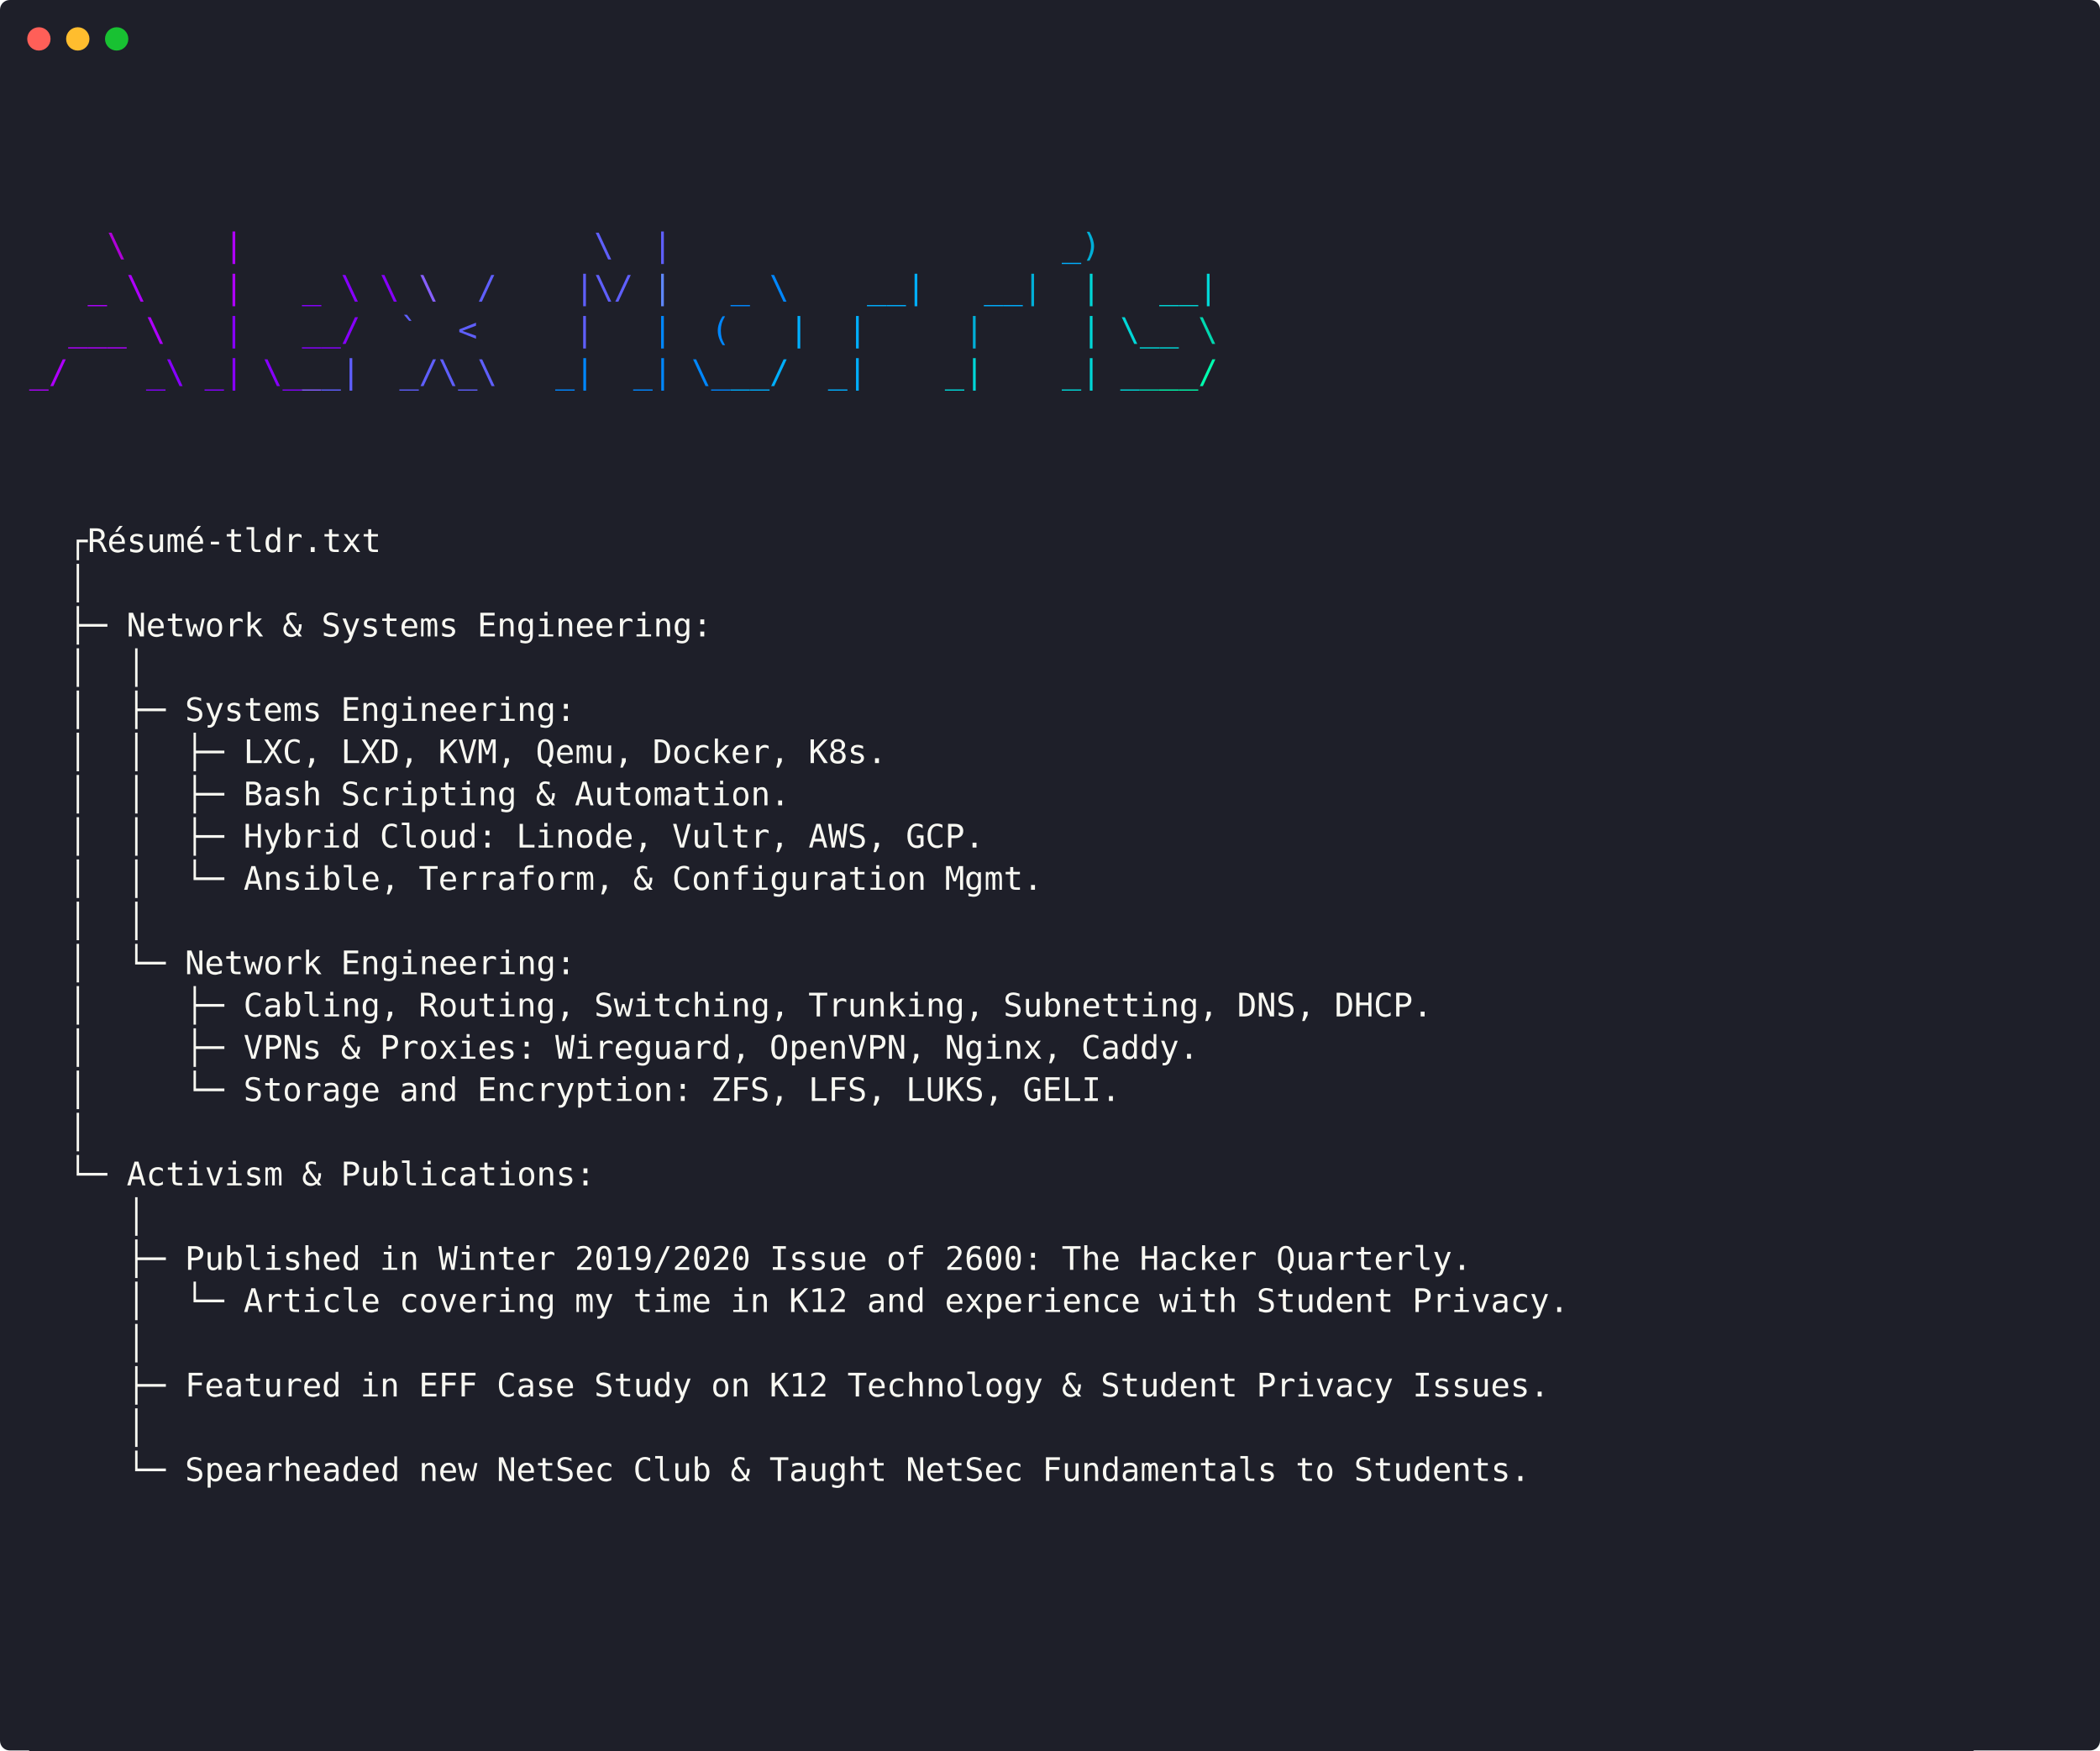
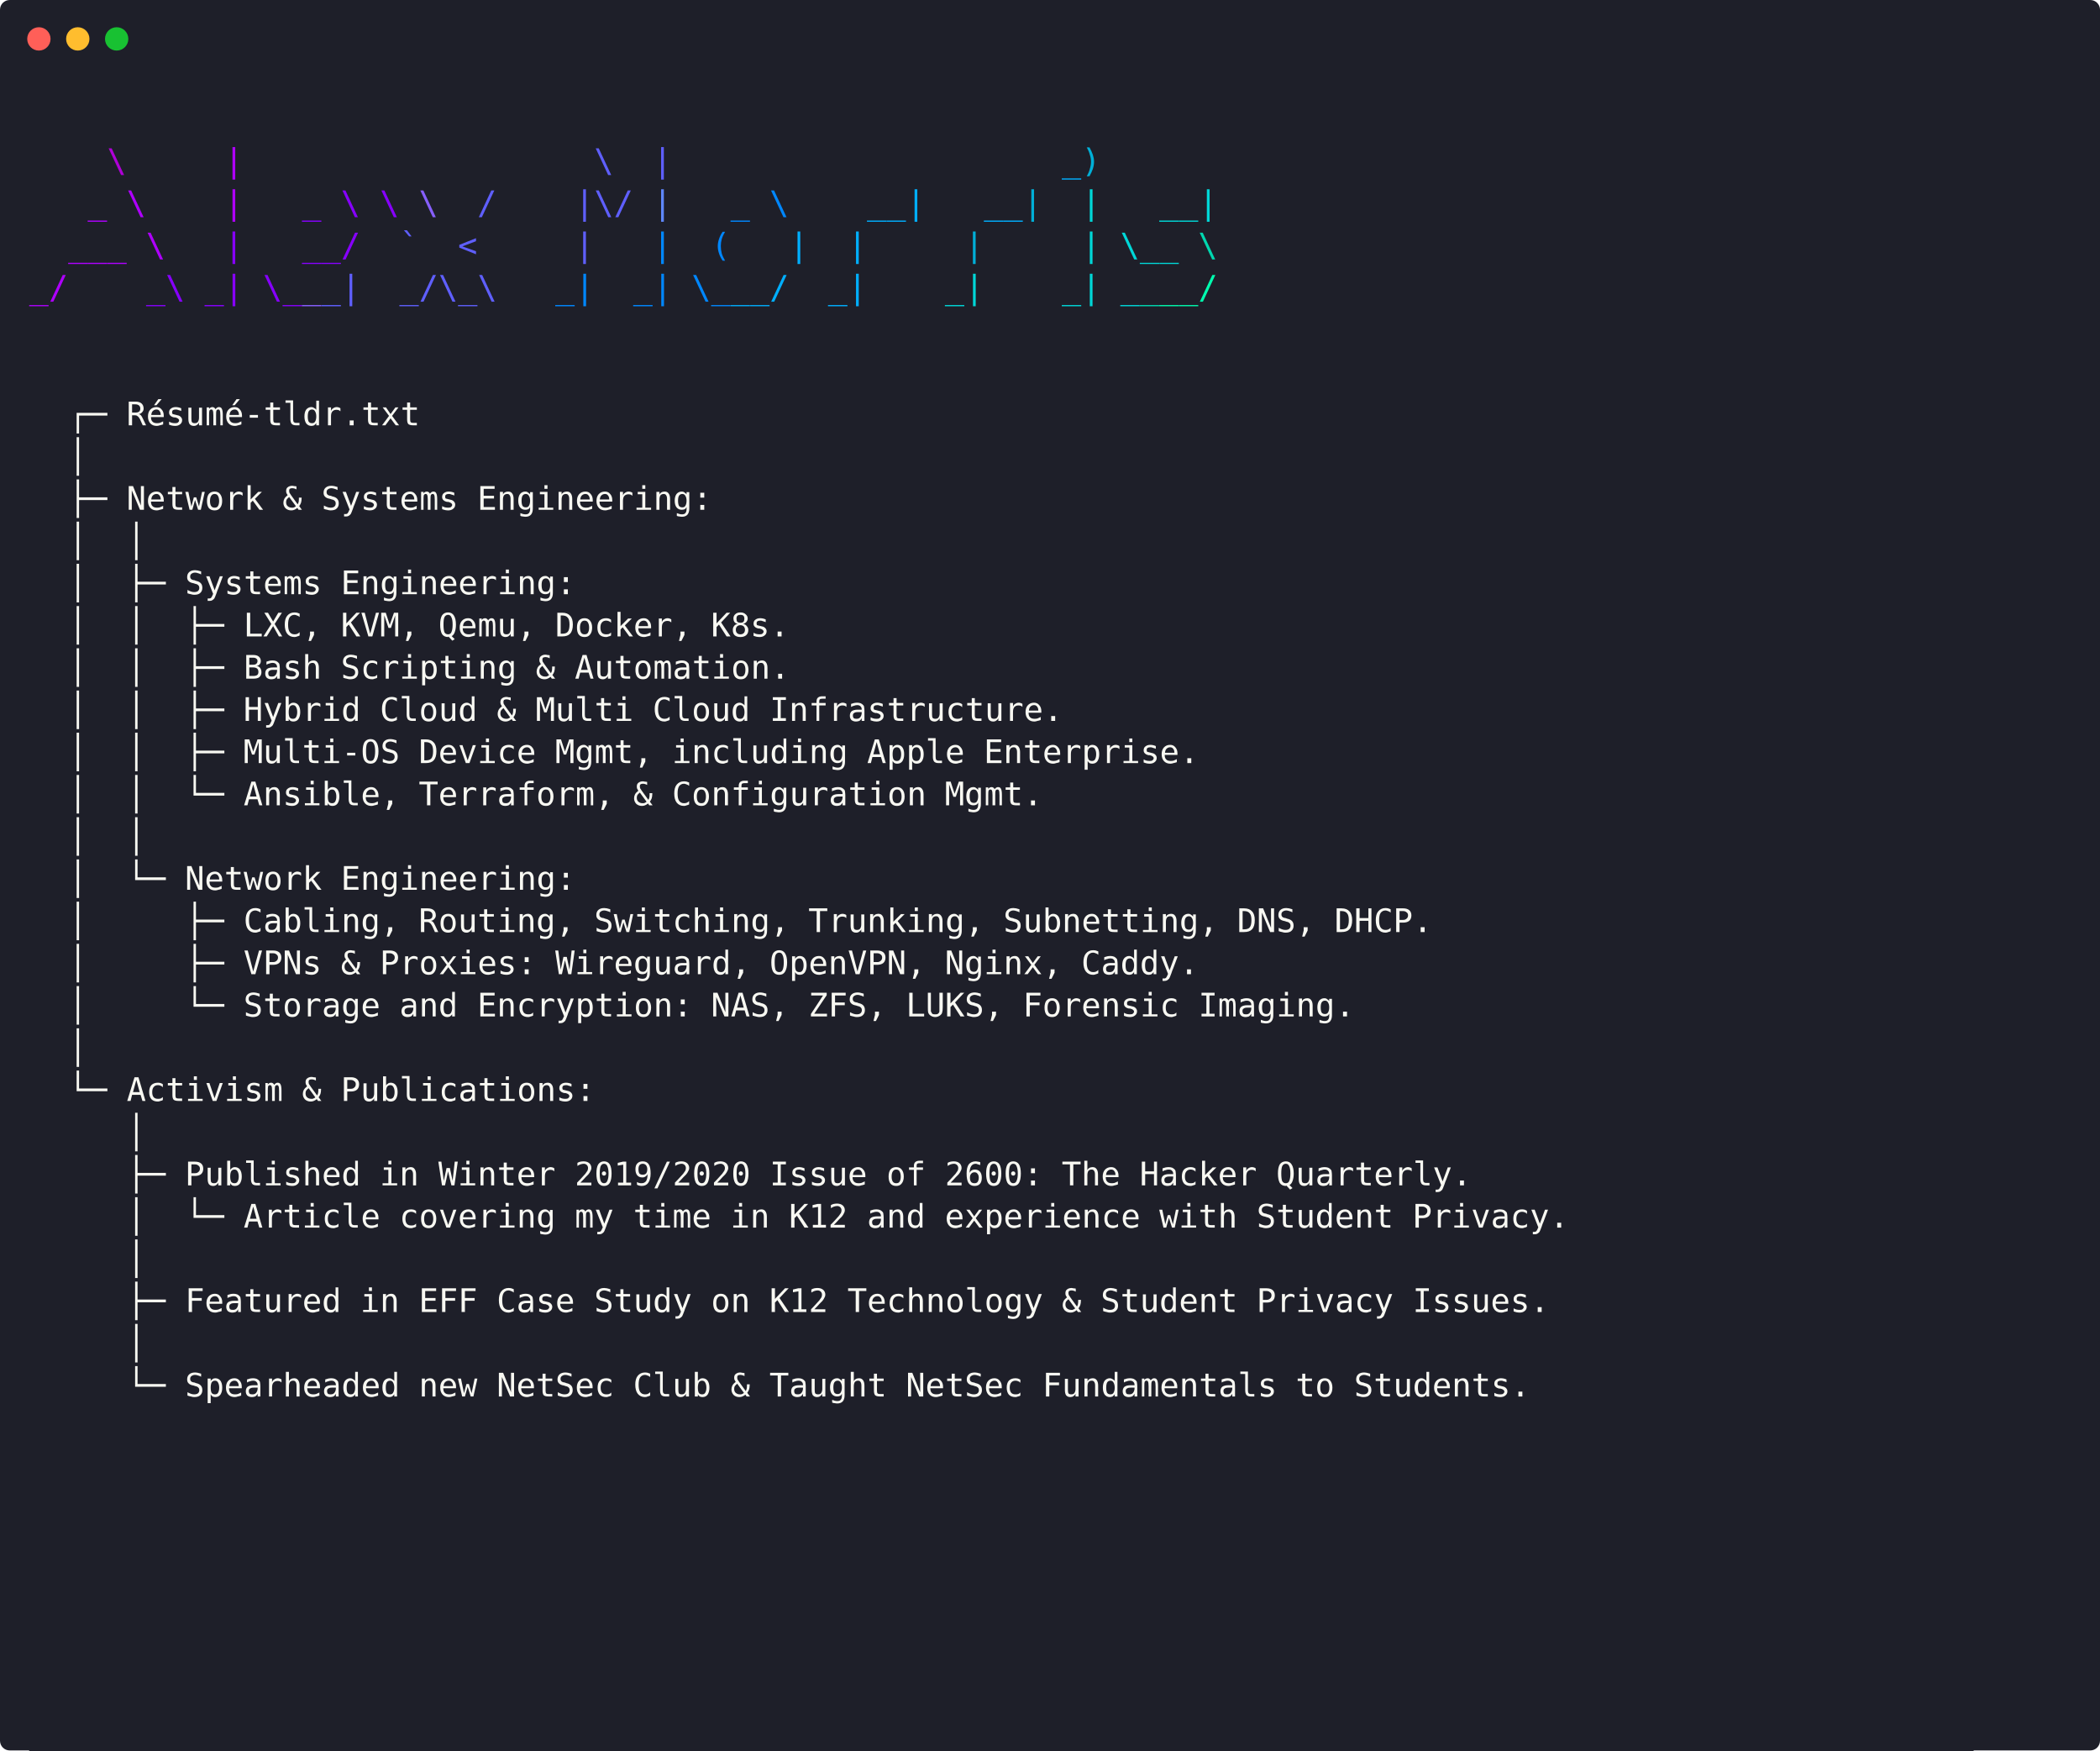
<svg xmlns="http://www.w3.org/2000/svg" xmlns:xlink="http://www.w3.org/1999/xlink" width="1080" height="900">
  <rect width="1080" height="900" rx="5" ry="5" class="a" />
  <svg y="0%" x="0%">
    <circle cx="20" cy="20" r="6" fill="#ff5f58" />
    <circle cx="40" cy="20" r="6" fill="#ffbd2e" />
    <circle cx="60" cy="20" r="6" fill="#18c132" />
  </svg>
-   <svg height="2171" viewBox="0 0 100 217.1" width="1000" x="15" y="50">
+   <svg height="1085.5" viewBox="0 0 100 108.55" width="1000" x="15" y="50">
    <style>.a{fill:#1e1f29}.f,.i,.j,.k{fill:#f8f8f2;white-space:pre}.i,.j,.k{fill:#af00ff}.j,.k{fill:#5f5fff}.k{fill:#00afff}.l,.m,.n,.p,.q,.r{fill:#00afd7;white-space:pre}.m,.n,.p,.q,.r{fill:#8700ff}.n,.p,.q,.r{fill:#875fff}.p,.q,.r{fill:#0087ff}.q,.r{fill:#00d7d7}.r{fill:#00d7af}</style>
    <g font-family="Monaco,Consolas,Menlo,'Bitstream Vera Sans Mono','Powerline Symbols',monospace" font-size="1.67">
      <defs>
        <symbol id="1">
          <text x="2.004" y="1.67" class="f">│</text>
        </symbol>
        <symbol id="2">
          <text x="2.004" y="1.67" class="f">│</text>
          <text x="5.01" y="1.67" class="f">│</text>
        </symbol>
        <symbol id="3">
          <text x="5.01" y="1.67" class="f">│</text>
        </symbol>
        <symbol id="a">
-           <path fill="transparent" d="M0 0h100v101H0z" />
+           <path fill="transparent" d="M0 0h100v51H0z" />
        </symbol>
      </defs>
-       <path class="a" d="M0 0h100v217.1H0z" />
+       <path class="a" d="M0 0h100v108.55H0z" />
      <svg width="100">
        <svg>
          <use xlink:href="#a" />
-           <text x="4.008" y="8.183" style="white-space:pre" fill="#af00d7">\</text>
-           <text x="10.02" y="8.183" class="i">|</text>
-           <text x="29.058" y="8.183" class="j">\</text>
-           <text x="32.064" y="8.183" class="j">|</text>
-           <text x="53.106" y="8.183" class="k">_</text>
-           <text x="54.108" y="8.183" class="l">)</text>
-           <text x="3.006" y="10.354" class="i">_</text>
-           <text x="5.01" y="10.354" class="i">\</text>
-           <text x="10.02" y="10.354" class="i">|</text>
-           <text x="14.028" y="10.354" class="m">_</text>
-           <text x="16.032" y="10.354" class="m">\</text>
-           <text x="18.036" y="10.354" class="m">\</text>
-           <text x="20.04" y="10.354" class="n">\</text>
-           <text x="23.046" y="10.354" class="j">/</text>
-           <text x="28.056" y="10.354" class="j">|\/</text>
-           <text x="32.064" y="10.354" style="white-space:pre" fill="#5f87ff">|</text>
-           <text x="36.072" y="10.354" class="p">_</text>
-           <text x="38.076" y="10.354" class="p">\</text>
-           <text x="43.086" y="10.354" class="k">__|</text>
-           <text x="49.098" y="10.354" class="k">__</text>
-           <text x="51.102" y="10.354" class="l">|</text>
-           <text x="54.108" y="10.354" class="q">|</text>
-           <text x="58.116" y="10.354" class="q">__|</text>
-           <text x="2.004" y="12.525" class="i">___</text>
-           <text x="6.012" y="12.525" class="i">\</text>
-           <text x="10.02" y="12.525" class="m">|</text>
-           <text x="14.028" y="12.525" class="m">__/</text>
-           <text x="19.038" y="12.525" class="j">`</text>
-           <text x="22.044" y="12.525" class="j">&lt;</text>
-           <text x="28.056" y="12.525" class="j">|</text>
-           <text x="32.064" y="12.525" class="p">|</text>
-           <text x="35.07" y="12.525" class="p">(</text>
-           <text x="39.078" y="12.525" class="k">|</text>
-           <text x="42.084" y="12.525" class="k">|</text>
-           <text x="48.096" y="12.525" class="l">|</text>
-           <text x="54.108" y="12.525" class="q">|</text>
-           <text x="56.112" y="12.525" class="q">\__</text>
-           <text x="60.12" y="12.525" class="r">\</text>
-           <text y="14.696" class="i">_/</text>
-           <text x="6.012" y="14.696" class="m">_\</text>
-           <text x="9.018" y="14.696" class="m">_|</text>
-           <text x="12.024" y="14.696" class="m">\_</text>
-           <text x="14.028" y="14.696" class="n">_</text>
-           <text x="15.03" y="14.696" class="j">_|</text>
-           <text x="19.038" y="14.696" class="j">_/\_\</text>
-           <text x="27.054" y="14.696" class="p">_|</text>
-           <text x="31.062" y="14.696" class="p">_|</text>
-           <text x="34.068" y="14.696" class="p">\_</text>
-           <text x="36.072" y="14.696" class="k">__/</text>
-           <text x="41.082" y="14.696" class="k">_|</text>
-           <text x="47.094" y="14.696" class="q">_|</text>
-           <text x="53.106" y="14.696" class="q">_|</text>
-           <text x="56.112" y="14.696" class="q">_</text>
-           <text x="57.114" y="14.696" class="r">_</text>
-           <text x="58.116" y="14.696" style="white-space:pre" fill="#00ffaf">__/</text>
-           <text x="2.004" y="23.38" class="f">┌Résumé-tldr.txt</text>
-           <use xlink:href="#1" y="23.881" />
-           <text x="2.004" y="27.722" class="f">├─</text>
-           <text x="5.01" y="27.722" class="f">Network</text>
-           <text x="13.026" y="27.722" class="f">&amp;</text>
-           <text x="15.03" y="27.722" class="f">Systems</text>
-           <text x="23.046" y="27.722" class="f">Engineering:</text>
-           <use xlink:href="#2" y="28.223" />
+           <text x="4.008" y="3.841" style="white-space:pre" fill="#af00d7">\</text>
+           <text x="10.02" y="3.841" class="i">|</text>
+           <text x="29.058" y="3.841" class="j">\</text>
+           <text x="32.064" y="3.841" class="j">|</text>
+           <text x="53.106" y="3.841" class="k">_</text>
+           <text x="54.108" y="3.841" class="l">)</text>
+           <text x="3.006" y="6.012" class="i">_</text>
+           <text x="5.01" y="6.012" class="i">\</text>
+           <text x="10.02" y="6.012" class="i">|</text>
+           <text x="14.028" y="6.012" class="m">_</text>
+           <text x="16.032" y="6.012" class="m">\</text>
+           <text x="18.036" y="6.012" class="m">\</text>
+           <text x="20.04" y="6.012" class="n">\</text>
+           <text x="23.046" y="6.012" class="j">/</text>
+           <text x="28.056" y="6.012" class="j">|\/</text>
+           <text x="32.064" y="6.012" style="white-space:pre" fill="#5f87ff">|</text>
+           <text x="36.072" y="6.012" class="p">_</text>
+           <text x="38.076" y="6.012" class="p">\</text>
+           <text x="43.086" y="6.012" class="k">__|</text>
+           <text x="49.098" y="6.012" class="k">__</text>
+           <text x="51.102" y="6.012" class="l">|</text>
+           <text x="54.108" y="6.012" class="q">|</text>
+           <text x="58.116" y="6.012" class="q">__|</text>
+           <text x="2.004" y="8.183" class="i">___</text>
+           <text x="6.012" y="8.183" class="i">\</text>
+           <text x="10.02" y="8.183" class="m">|</text>
+           <text x="14.028" y="8.183" class="m">__/</text>
+           <text x="19.038" y="8.183" class="j">`</text>
+           <text x="22.044" y="8.183" class="j">&lt;</text>
+           <text x="28.056" y="8.183" class="j">|</text>
+           <text x="32.064" y="8.183" class="p">|</text>
+           <text x="35.07" y="8.183" class="p">(</text>
+           <text x="39.078" y="8.183" class="k">|</text>
+           <text x="42.084" y="8.183" class="k">|</text>
+           <text x="48.096" y="8.183" class="l">|</text>
+           <text x="54.108" y="8.183" class="q">|</text>
+           <text x="56.112" y="8.183" class="q">\__</text>
+           <text x="60.12" y="8.183" class="r">\</text>
+           <text y="10.354" class="i">_/</text>
+           <text x="6.012" y="10.354" class="m">_\</text>
+           <text x="9.018" y="10.354" class="m">_|</text>
+           <text x="12.024" y="10.354" class="m">\_</text>
+           <text x="14.028" y="10.354" class="n">_</text>
+           <text x="15.03" y="10.354" class="j">_|</text>
+           <text x="19.038" y="10.354" class="j">_/\_\</text>
+           <text x="27.054" y="10.354" class="p">_|</text>
+           <text x="31.062" y="10.354" class="p">_|</text>
+           <text x="34.068" y="10.354" class="p">\_</text>
+           <text x="36.072" y="10.354" class="k">__/</text>
+           <text x="41.082" y="10.354" class="k">_|</text>
+           <text x="47.094" y="10.354" class="q">_|</text>
+           <text x="53.106" y="10.354" class="q">_|</text>
+           <text x="56.112" y="10.354" class="q">_</text>
+           <text x="57.114" y="10.354" class="r">_</text>
+           <text x="58.116" y="10.354" style="white-space:pre" fill="#00ffaf">__/</text>
+           <text x="2.004" y="16.867" class="f">┌─</text>
+           <text x="5.01" y="16.867" class="f">Résumé-tldr.txt</text>
+           <use xlink:href="#1" y="17.368" />
+           <text x="2.004" y="21.209" class="f">├─</text>
+           <text x="5.01" y="21.209" class="f">Network</text>
+           <text x="13.026" y="21.209" class="f">&amp;</text>
+           <text x="15.03" y="21.209" class="f">Systems</text>
+           <text x="23.046" y="21.209" class="f">Engineering:</text>
+           <use xlink:href="#2" y="21.71" />
+           <text x="2.004" y="25.551" class="f">│</text>
+           <text x="5.01" y="25.551" class="f">├─</text>
+           <text x="8.016" y="25.551" class="f">Systems</text>
+           <text x="16.032" y="25.551" class="f">Engineering:</text>
+           <text x="2.004" y="27.722" class="f">│</text>
+           <text x="5.01" y="27.722" class="f">│</text>
+           <text x="8.016" y="27.722" class="f">├─</text>
+           <text x="11.022" y="27.722" class="f">LXC,</text>
+           <text x="16.032" y="27.722" class="f">KVM,</text>
+           <text x="21.042" y="27.722" class="f">Qemu,</text>
+           <text x="27.054" y="27.722" class="f">Docker,</text>
+           <text x="35.07" y="27.722" class="f">K8s.</text>
+           <text x="2.004" y="29.893" class="f">│</text>
+           <text x="5.01" y="29.893" class="f">│</text>
+           <text x="8.016" y="29.893" class="f">├─</text>
+           <text x="11.022" y="29.893" class="f">Bash</text>
+           <text x="16.032" y="29.893" class="f">Scripting</text>
+           <text x="26.052" y="29.893" class="f">&amp;</text>
+           <text x="28.056" y="29.893" class="f">Automation.</text>
          <text x="2.004" y="32.064" class="f">│</text>
-           <text x="5.01" y="32.064" class="f">├─</text>
-           <text x="8.016" y="32.064" class="f">Systems</text>
-           <text x="16.032" y="32.064" class="f">Engineering:</text>
+           <text x="5.01" y="32.064" class="f">│</text>
+           <text x="8.016" y="32.064" class="f">├─</text>
+           <text x="11.022" y="32.064" class="f">Hybrid</text>
+           <text x="18.036" y="32.064" class="f">Cloud</text>
+           <text x="24.048" y="32.064" class="f">&amp;</text>
+           <text x="26.052" y="32.064" class="f">Multi</text>
+           <text x="32.064" y="32.064" class="f">Cloud</text>
+           <text x="38.076" y="32.064" class="f">Infrastructure.</text>
          <text x="2.004" y="34.235" class="f">│</text>
          <text x="5.01" y="34.235" class="f">│</text>
          <text x="8.016" y="34.235" class="f">├─</text>
-           <text x="11.022" y="34.235" class="f">LXC,</text>
-           <text x="16.032" y="34.235" class="f">LXD,</text>
-           <text x="21.042" y="34.235" class="f">KVM,</text>
-           <text x="26.052" y="34.235" class="f">Qemu,</text>
-           <text x="32.064" y="34.235" class="f">Docker,</text>
-           <text x="40.08" y="34.235" class="f">K8s.</text>
+           <text x="11.022" y="34.235" class="f">Multi-OS</text>
+           <text x="20.04" y="34.235" class="f">Device</text>
+           <text x="27.054" y="34.235" class="f">Mgmt,</text>
+           <text x="33.066" y="34.235" class="f">including</text>
+           <text x="43.086" y="34.235" class="f">Apple</text>
+           <text x="49.098" y="34.235" class="f">Enterprise.</text>
          <text x="2.004" y="36.406" class="f">│</text>
          <text x="5.01" y="36.406" class="f">│</text>
-           <text x="8.016" y="36.406" class="f">├─</text>
-           <text x="11.022" y="36.406" class="f">Bash</text>
-           <text x="16.032" y="36.406" class="f">Scripting</text>
-           <text x="26.052" y="36.406" class="f">&amp;</text>
-           <text x="28.056" y="36.406" class="f">Automation.</text>
-           <text x="2.004" y="38.577" class="f">│</text>
-           <text x="5.01" y="38.577" class="f">│</text>
-           <text x="8.016" y="38.577" class="f">├─</text>
-           <text x="11.022" y="38.577" class="f">Hybrid</text>
-           <text x="18.036" y="38.577" class="f">Cloud:</text>
-           <text x="25.05" y="38.577" class="f">Linode,</text>
-           <text x="33.066" y="38.577" class="f">Vultr,</text>
-           <text x="40.08" y="38.577" class="f">AWS,</text>
-           <text x="45.09" y="38.577" class="f">GCP.</text>
+           <text x="8.016" y="36.406" class="f">└─</text>
+           <text x="11.022" y="36.406" class="f">Ansible,</text>
+           <text x="20.04" y="36.406" class="f">Terraform,</text>
+           <text x="31.062" y="36.406" class="f">&amp;</text>
+           <text x="33.066" y="36.406" class="f">Configuration</text>
+           <text x="47.094" y="36.406" class="f">Mgmt.</text>
+           <use xlink:href="#2" y="36.907" />
          <text x="2.004" y="40.748" class="f">│</text>
-           <text x="5.01" y="40.748" class="f">│</text>
-           <text x="8.016" y="40.748" class="f">└─</text>
-           <text x="11.022" y="40.748" class="f">Ansible,</text>
-           <text x="20.04" y="40.748" class="f">Terraform,</text>
-           <text x="31.062" y="40.748" class="f">&amp;</text>
-           <text x="33.066" y="40.748" class="f">Configuration</text>
-           <text x="47.094" y="40.748" class="f">Mgmt.</text>
-           <use xlink:href="#2" y="41.249" />
+           <text x="5.01" y="40.748" class="f">└─</text>
+           <text x="8.016" y="40.748" class="f">Network</text>
+           <text x="16.032" y="40.748" class="f">Engineering:</text>
+           <text x="2.004" y="42.919" class="f">│</text>
+           <text x="8.016" y="42.919" class="f">├─</text>
+           <text x="11.022" y="42.919" class="f">Cabling,</text>
+           <text x="20.04" y="42.919" class="f">Routing,</text>
+           <text x="29.058" y="42.919" class="f">Switching,</text>
+           <text x="40.08" y="42.919" class="f">Trunking,</text>
+           <text x="50.1" y="42.919" class="f">Subnetting,</text>
+           <text x="62.124" y="42.919" class="f">DNS,</text>
+           <text x="67.134" y="42.919" class="f">DHCP.</text>
          <text x="2.004" y="45.09" class="f">│</text>
-           <text x="5.01" y="45.09" class="f">└─</text>
-           <text x="8.016" y="45.09" class="f">Network</text>
-           <text x="16.032" y="45.09" class="f">Engineering:</text>
+           <text x="8.016" y="45.09" class="f">├─</text>
+           <text x="11.022" y="45.09" class="f">VPNs</text>
+           <text x="16.032" y="45.09" class="f">&amp;</text>
+           <text x="18.036" y="45.09" class="f">Proxies:</text>
+           <text x="27.054" y="45.09" class="f">Wireguard,</text>
+           <text x="38.076" y="45.09" class="f">OpenVPN,</text>
+           <text x="47.094" y="45.09" class="f">Nginx,</text>
+           <text x="54.108" y="45.09" class="f">Caddy.</text>
          <text x="2.004" y="47.261" class="f">│</text>
-           <text x="8.016" y="47.261" class="f">├─</text>
-           <text x="11.022" y="47.261" class="f">Cabling,</text>
-           <text x="20.04" y="47.261" class="f">Routing,</text>
-           <text x="29.058" y="47.261" class="f">Switching,</text>
-           <text x="40.08" y="47.261" class="f">Trunking,</text>
-           <text x="50.1" y="47.261" class="f">Subnetting,</text>
-           <text x="62.124" y="47.261" class="f">DNS,</text>
-           <text x="67.134" y="47.261" class="f">DHCP.</text>
-           <text x="2.004" y="49.432" class="f">│</text>
-           <text x="8.016" y="49.432" class="f">├─</text>
-           <text x="11.022" y="49.432" class="f">VPNs</text>
-           <text x="16.032" y="49.432" class="f">&amp;</text>
-           <text x="18.036" y="49.432" class="f">Proxies:</text>
-           <text x="27.054" y="49.432" class="f">Wireguard,</text>
-           <text x="38.076" y="49.432" class="f">OpenVPN,</text>
-           <text x="47.094" y="49.432" class="f">Nginx,</text>
-           <text x="54.108" y="49.432" class="f">Caddy.</text>
-           <text x="2.004" y="51.603" class="f">│</text>
-           <text x="8.016" y="51.603" class="f">└─</text>
-           <text x="11.022" y="51.603" class="f">Storage</text>
-           <text x="19.038" y="51.603" class="f">and</text>
-           <text x="23.046" y="51.603" class="f">Encryption:</text>
-           <text x="35.07" y="51.603" class="f">ZFS,</text>
-           <text x="40.08" y="51.603" class="f">LFS,</text>
-           <text x="45.09" y="51.603" class="f">LUKS,</text>
-           <text x="51.102" y="51.603" class="f">GELI.</text>
-           <use xlink:href="#1" y="52.104" />
-           <text x="2.004" y="55.945" class="f">└─</text>
-           <text x="5.01" y="55.945" class="f">Activism</text>
-           <text x="14.028" y="55.945" class="f">&amp;</text>
-           <text x="16.032" y="55.945" class="f">Publications:</text>
-           <use xlink:href="#3" y="56.446" />
-           <text x="5.01" y="60.287" class="f">├─</text>
-           <text x="8.016" y="60.287" class="f">Published</text>
-           <text x="18.036" y="60.287" class="f">in</text>
-           <text x="21.042" y="60.287" class="f">Winter</text>
-           <text x="28.056" y="60.287" class="f">2019/2020</text>
-           <text x="38.076" y="60.287" class="f">Issue</text>
-           <text x="44.088" y="60.287" class="f">of</text>
-           <text x="47.094" y="60.287" class="f">2600:</text>
-           <text x="53.106" y="60.287" class="f">The</text>
-           <text x="57.114" y="60.287" class="f">Hacker</text>
-           <text x="64.128" y="60.287" class="f">Quarterly.</text>
-           <text x="5.01" y="62.458" class="f">│</text>
-           <text x="8.016" y="62.458" class="f">└─</text>
-           <text x="11.022" y="62.458" class="f">Article</text>
-           <text x="19.038" y="62.458" class="f">covering</text>
-           <text x="28.056" y="62.458" class="f">my</text>
-           <text x="31.062" y="62.458" class="f">time</text>
-           <text x="36.072" y="62.458" class="f">in</text>
-           <text x="39.078" y="62.458" class="f">K12</text>
-           <text x="43.086" y="62.458" class="f">and</text>
-           <text x="47.094" y="62.458" class="f">experience</text>
-           <text x="58.116" y="62.458" class="f">with</text>
-           <text x="63.126" y="62.458" class="f">Student</text>
-           <text x="71.142" y="62.458" class="f">Privacy.</text>
+           <text x="8.016" y="47.261" class="f">└─</text>
+           <text x="11.022" y="47.261" class="f">Storage</text>
+           <text x="19.038" y="47.261" class="f">and</text>
+           <text x="23.046" y="47.261" class="f">Encryption:</text>
+           <text x="35.07" y="47.261" class="f">NAS,</text>
+           <text x="40.08" y="47.261" class="f">ZFS,</text>
+           <text x="45.09" y="47.261" class="f">LUKS,</text>
+           <text x="51.102" y="47.261" class="f">Forensic</text>
+           <text x="60.12" y="47.261" class="f">Imaging.</text>
+           <use xlink:href="#1" y="47.762" />
+           <text x="2.004" y="51.603" class="f">└─</text>
+           <text x="5.01" y="51.603" class="f">Activism</text>
+           <text x="14.028" y="51.603" class="f">&amp;</text>
+           <text x="16.032" y="51.603" class="f">Publications:</text>
+           <use xlink:href="#3" y="52.104" />
+           <text x="5.01" y="55.945" class="f">├─</text>
+           <text x="8.016" y="55.945" class="f">Published</text>
+           <text x="18.036" y="55.945" class="f">in</text>
+           <text x="21.042" y="55.945" class="f">Winter</text>
+           <text x="28.056" y="55.945" class="f">2019/2020</text>
+           <text x="38.076" y="55.945" class="f">Issue</text>
+           <text x="44.088" y="55.945" class="f">of</text>
+           <text x="47.094" y="55.945" class="f">2600:</text>
+           <text x="53.106" y="55.945" class="f">The</text>
+           <text x="57.114" y="55.945" class="f">Hacker</text>
+           <text x="64.128" y="55.945" class="f">Quarterly.</text>
+           <text x="5.01" y="58.116" class="f">│</text>
+           <text x="8.016" y="58.116" class="f">└─</text>
+           <text x="11.022" y="58.116" class="f">Article</text>
+           <text x="19.038" y="58.116" class="f">covering</text>
+           <text x="28.056" y="58.116" class="f">my</text>
+           <text x="31.062" y="58.116" class="f">time</text>
+           <text x="36.072" y="58.116" class="f">in</text>
+           <text x="39.078" y="58.116" class="f">K12</text>
+           <text x="43.086" y="58.116" class="f">and</text>
+           <text x="47.094" y="58.116" class="f">experience</text>
+           <text x="58.116" y="58.116" class="f">with</text>
+           <text x="63.126" y="58.116" class="f">Student</text>
+           <text x="71.142" y="58.116" class="f">Privacy.</text>
+           <use xlink:href="#3" y="58.617" />
+           <text x="5.01" y="62.458" class="f">├─</text>
+           <text x="8.016" y="62.458" class="f">Featured</text>
+           <text x="17.034" y="62.458" class="f">in</text>
+           <text x="20.04" y="62.458" class="f">EFF</text>
+           <text x="24.048" y="62.458" class="f">Case</text>
+           <text x="29.058" y="62.458" class="f">Study</text>
+           <text x="35.07" y="62.458" class="f">on</text>
+           <text x="38.076" y="62.458" class="f">K12</text>
+           <text x="42.084" y="62.458" class="f">Technology</text>
+           <text x="53.106" y="62.458" class="f">&amp;</text>
+           <text x="55.11" y="62.458" class="f">Student</text>
+           <text x="63.126" y="62.458" class="f">Privacy</text>
+           <text x="71.142" y="62.458" class="f">Issues.</text>
          <use xlink:href="#3" y="62.959" />
-           <text x="5.01" y="66.8" class="f">├─</text>
-           <text x="8.016" y="66.8" class="f">Featured</text>
-           <text x="17.034" y="66.8" class="f">in</text>
-           <text x="20.04" y="66.8" class="f">EFF</text>
-           <text x="24.048" y="66.8" class="f">Case</text>
-           <text x="29.058" y="66.8" class="f">Study</text>
-           <text x="35.07" y="66.8" class="f">on</text>
-           <text x="38.076" y="66.8" class="f">K12</text>
-           <text x="42.084" y="66.8" class="f">Technology</text>
-           <text x="53.106" y="66.8" class="f">&amp;</text>
-           <text x="55.11" y="66.8" class="f">Student</text>
-           <text x="63.126" y="66.8" class="f">Privacy</text>
-           <text x="71.142" y="66.8" class="f">Issues.</text>
-           <use xlink:href="#3" y="67.301" />
-           <text x="5.01" y="71.142" class="f">└─</text>
-           <text x="8.016" y="71.142" class="f">Spearheaded</text>
-           <text x="20.04" y="71.142" class="f">new</text>
-           <text x="24.048" y="71.142" class="f">NetSec</text>
-           <text x="31.062" y="71.142" class="f">Club</text>
-           <text x="36.072" y="71.142" class="f">&amp;</text>
-           <text x="38.076" y="71.142" class="f">Taught</text>
-           <text x="45.09" y="71.142" class="f">NetSec</text>
-           <text x="52.104" y="71.142" class="f">Fundamentals</text>
-           <text x="65.13" y="71.142" class="f">to</text>
-           <text x="68.136" y="71.142" class="f">Students.</text>
+           <text x="5.01" y="66.8" class="f">└─</text>
+           <text x="8.016" y="66.8" class="f">Spearheaded</text>
+           <text x="20.04" y="66.8" class="f">new</text>
+           <text x="24.048" y="66.8" class="f">NetSec</text>
+           <text x="31.062" y="66.8" class="f">Club</text>
+           <text x="36.072" y="66.8" class="f">&amp;</text>
+           <text x="38.076" y="66.8" class="f">Taught</text>
+           <text x="45.09" y="66.8" class="f">NetSec</text>
+           <text x="52.104" y="66.8" class="f">Fundamentals</text>
+           <text x="65.13" y="66.8" class="f">to</text>
+           <text x="68.136" y="66.8" class="f">Students.</text>
        </svg>
      </svg>
    </g>
  </svg>
</svg>
